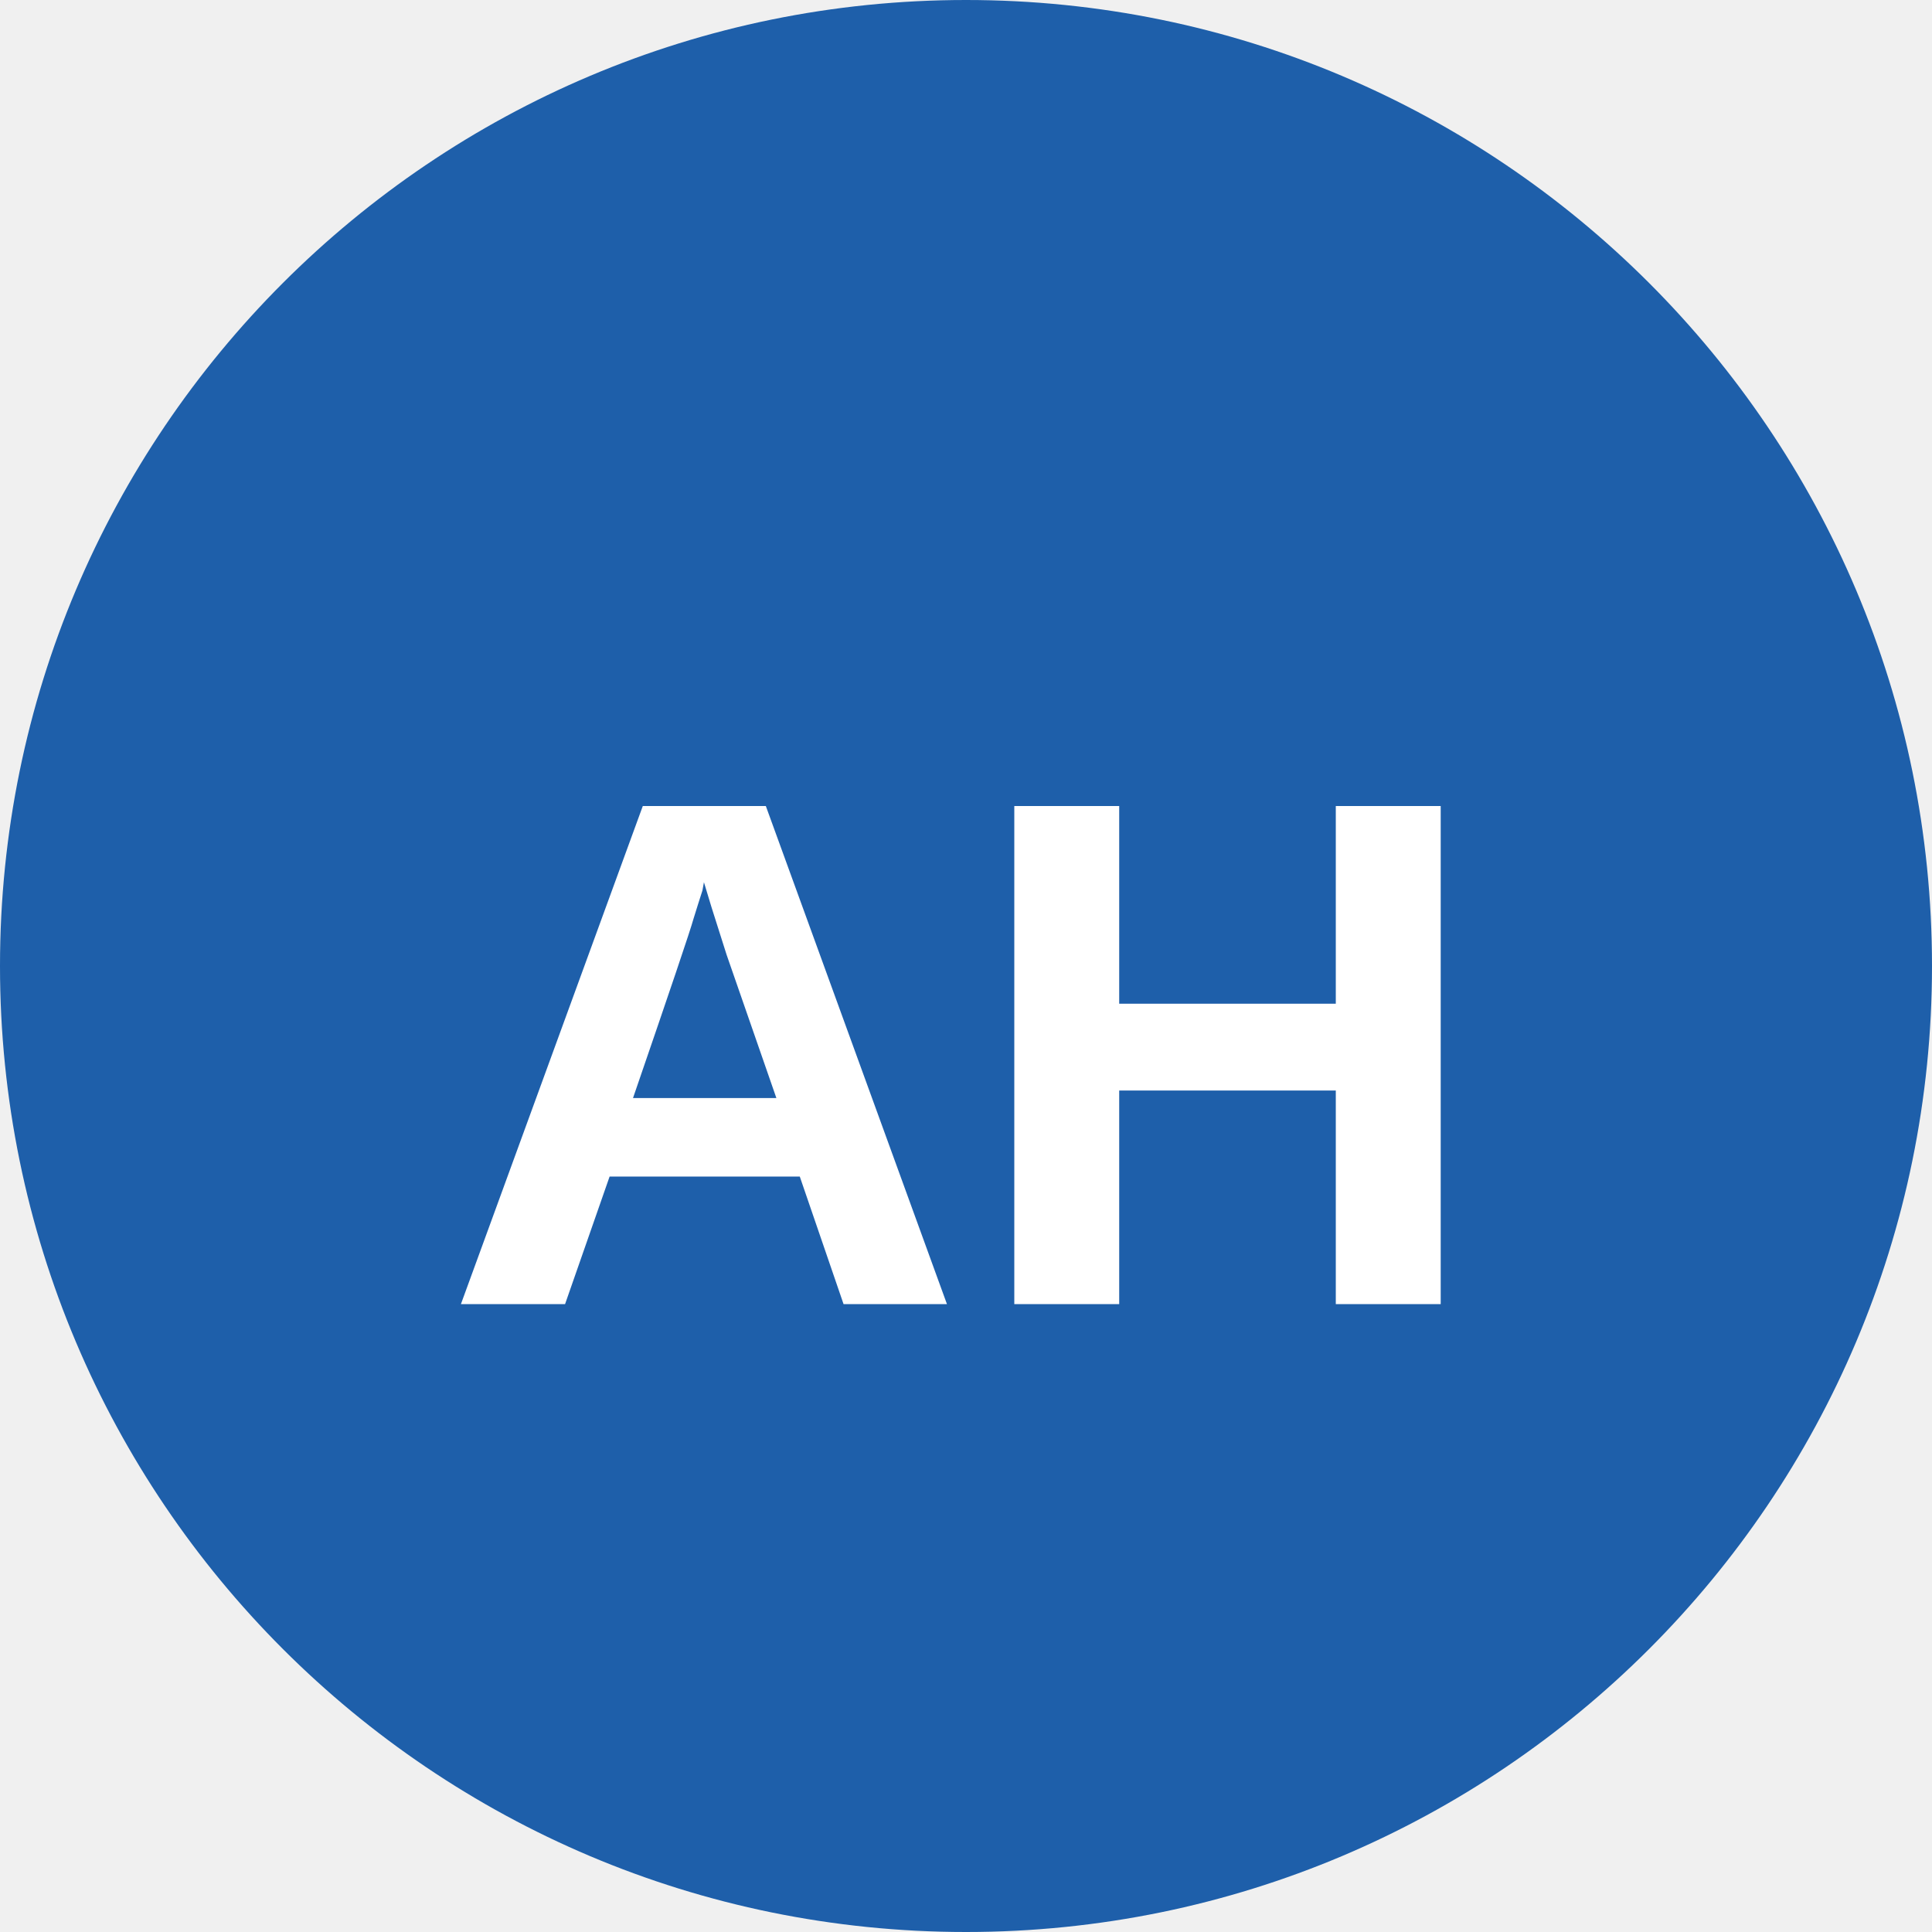
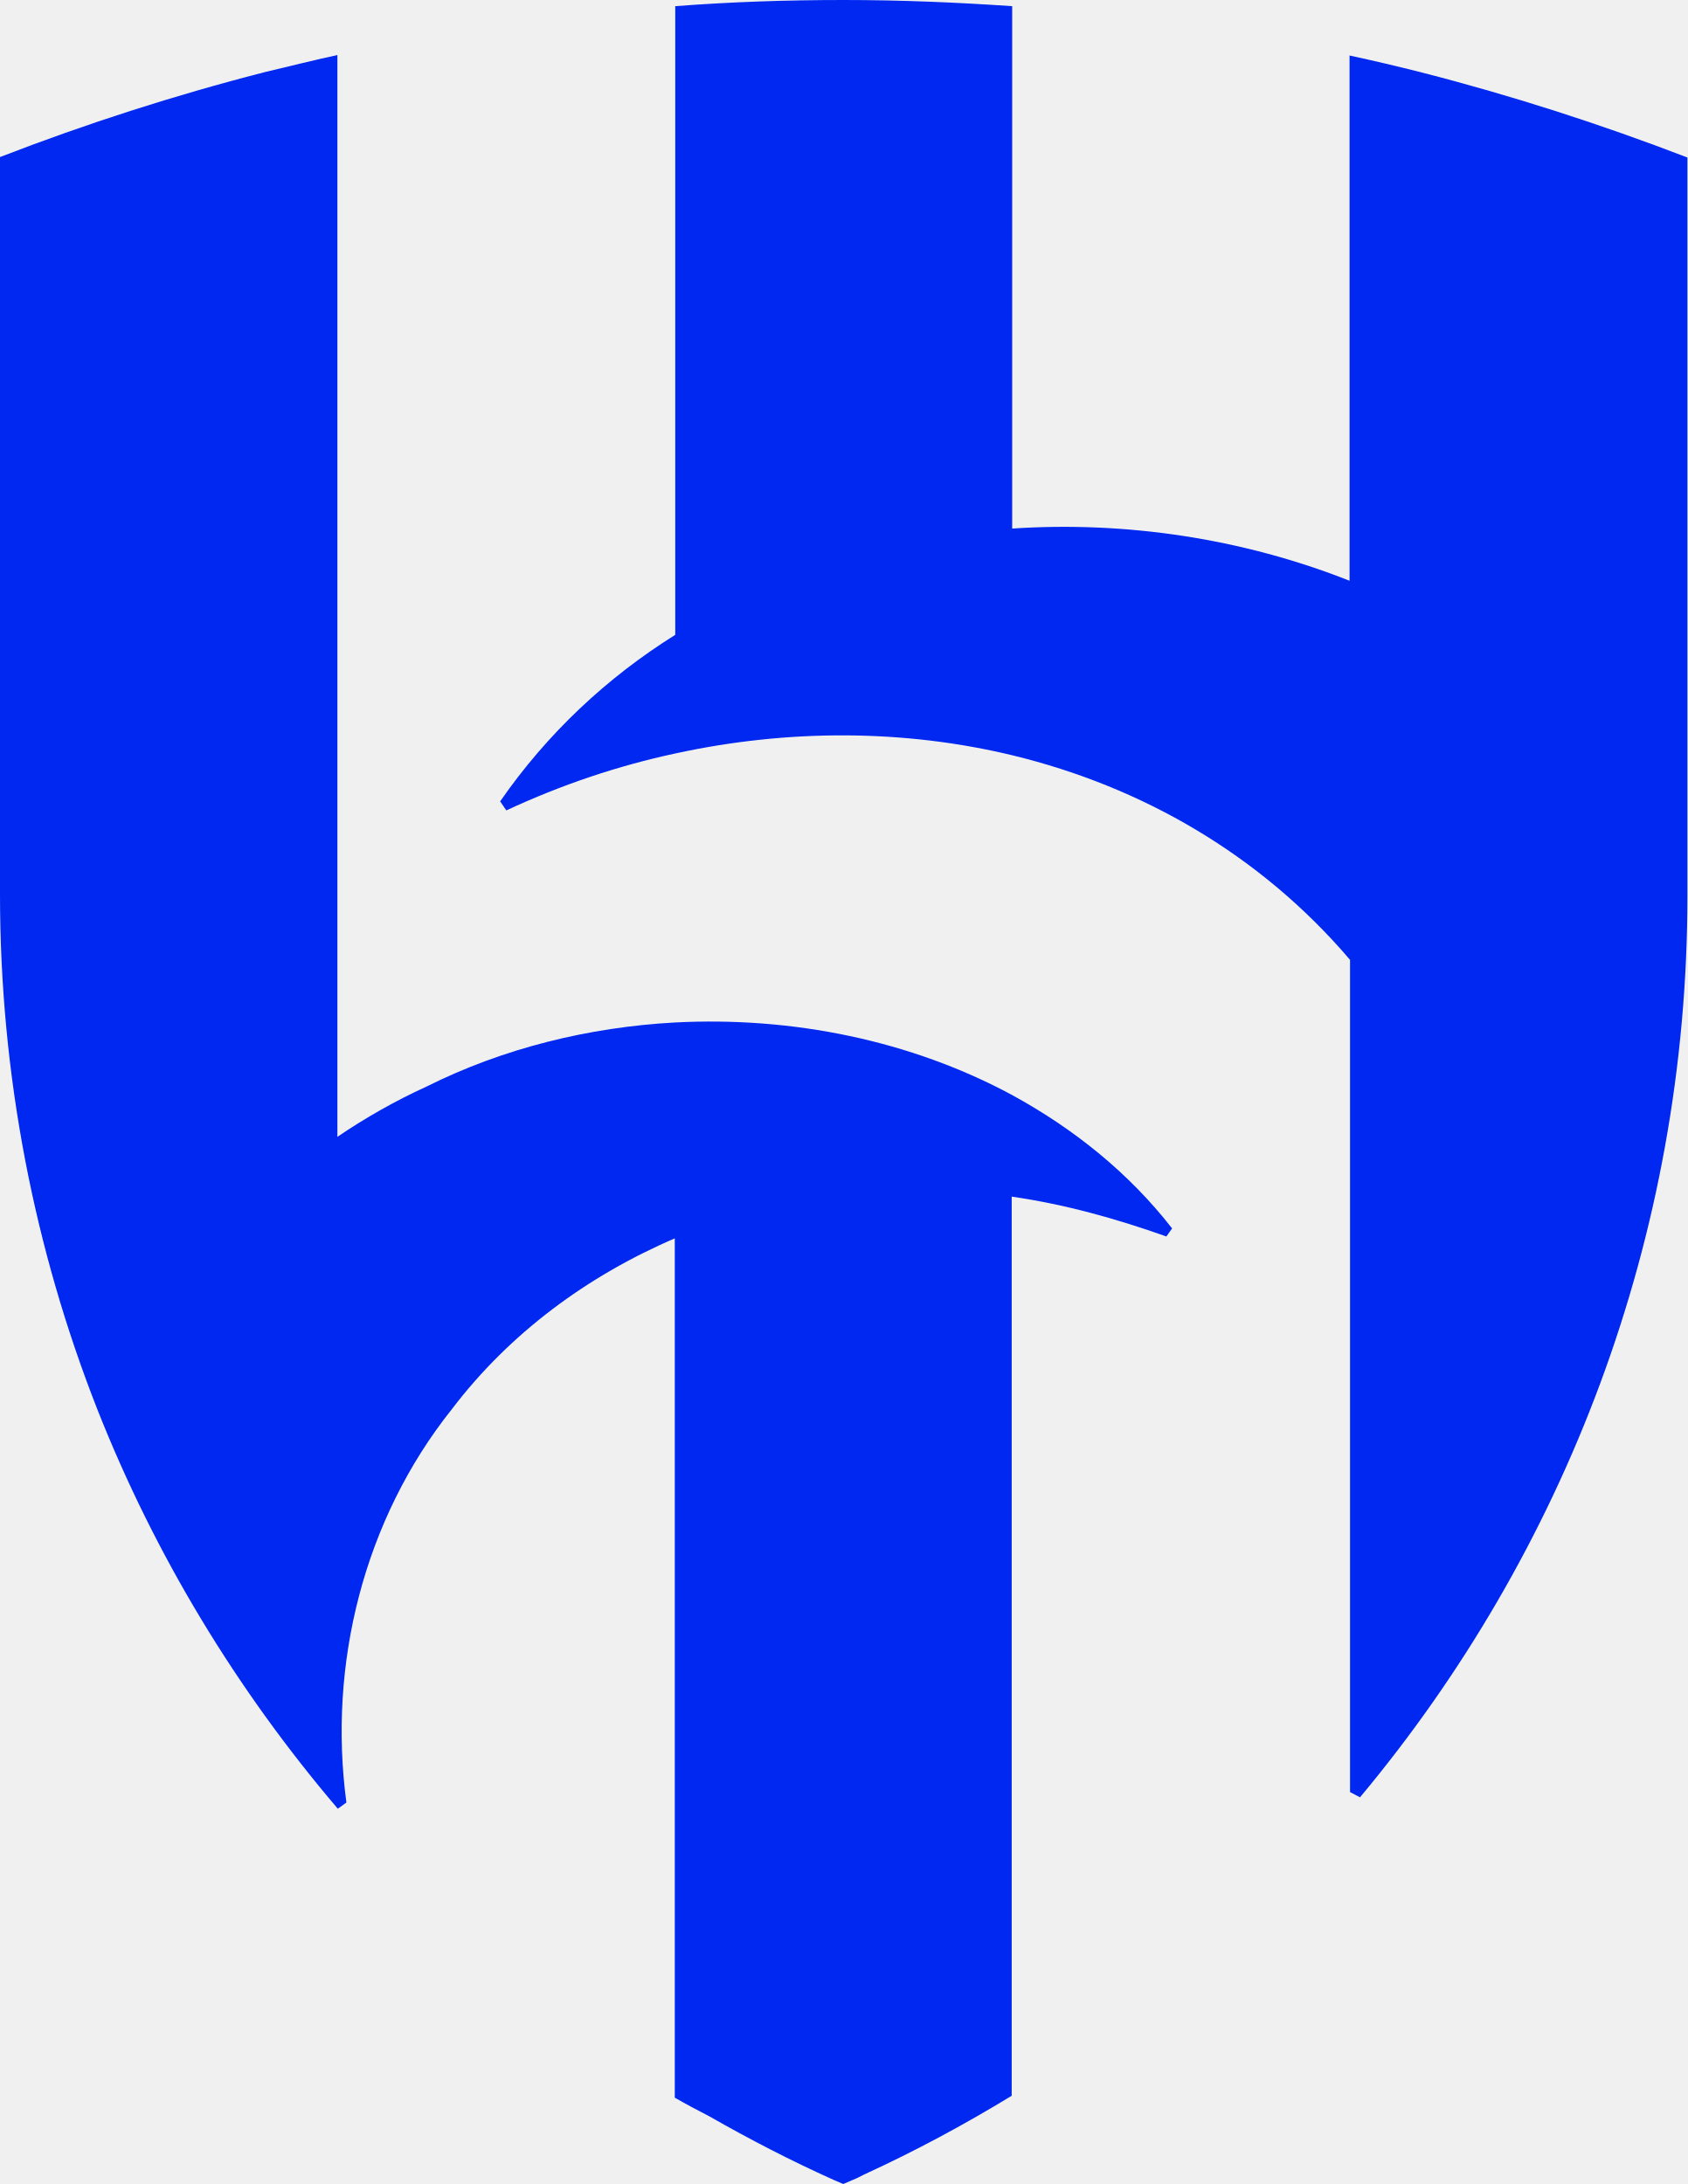
- <svg xmlns="http://www.w3.org/2000/svg" viewBox="0 0 40 40">
-   <circle cx="20" cy="20" r="20" fill="#1E5FAA" />
-   <text x="20" y="27" font-family="Arial, sans-serif" font-size="15" font-weight="700" fill="#fff" text-anchor="middle">AH</text>
+ <svg xmlns="http://www.w3.org/2000/svg" version="1.1" id="Layer_1" x="0px" y="0px" viewBox="0 0 463.524 600" xml:space="preserve" width="463.524" height="600">
+   <defs id="defs11">
+ 	
+ 	
+ 	
+ 	
+ </defs>
+   <style type="text/css" id="style1">
+ 	.st0{fill:#0101F9;}
+ </style>
+   <g id="g11" transform="translate(-322.2,-152.6)">
+     <path class="st0" d="m 600.236,453.447 c -27.765,-14.99 -60.352,-21.638 -92.679,-19.944 -23.593,1.304 -47.056,7.039 -68.173,17.597 -8.603,3.91 -16.815,8.603 -24.506,13.817 V 167.721 c -6.648,1.434 -13.296,3.128 -19.944,4.693 -24.897,6.387 -49.142,14.208 -72.735,23.333 v 202.433 c 0,49.924 9.516,97.762 26.722,141.56 15.903,40.278 38.323,77.167 65.957,109.624 0,0 0.13,0.13 0.13,0.13 l 2.346,-1.695 c -5.084,-37.801 4.693,-77.688 29.068,-108.19 15.772,-20.726 37.15,-36.498 61.134,-46.796 v 193.309 42.233 0.521 c 3.128,1.825 6.387,3.519 9.646,5.214 10.949,6.257 22.29,12.123 33.891,17.337 0.912,0.391 1.825,0.782 2.737,1.173 0.912,-0.391 1.825,-0.782 2.737,-1.173 1.043,-0.391 1.955,-0.912 2.998,-1.434 13.947,-6.387 27.504,-13.687 40.539,-21.638 V 687.164 481.342 c 14.469,2.086 28.547,5.996 42.494,10.949 l 1.564,-2.216 C 632.302,474.825 617.182,462.702 600.236,453.447" id="path1" style="fill:#0028f0;fill-opacity:1;stroke-width:1.304" />
+     <path class="st0" d="m 712.858,172.544 c -6.648,-1.695 -13.296,-3.259 -19.944,-4.693 v 144.297 C 663.586,300.547 631.52,295.724 600.236,297.81 V 154.295 C 584.985,153.252 569.474,152.6 553.962,152.6 c -15.642,0 -31.023,0.521 -46.274,1.695 v 172.713 c -18.77,11.731 -35.194,27.113 -48.099,45.753 l 1.695,2.477 c 15.121,-7.039 30.632,-12.253 46.405,-15.642 31.154,-6.778 62.959,-6.648 92.679,0.521 35.455,8.603 68.043,27.243 92.679,56.181 v 216.25 12.383 l 2.737,1.434 C 751.833,579.235 785.724,492.813 785.724,398.57 V 382.016 195.876 c -23.724,-9.124 -47.969,-16.945 -72.866,-23.333" id="path2" style="fill:#0028f0;fill-opacity:1;stroke-width:1.304" />
+   </g>
</svg>
